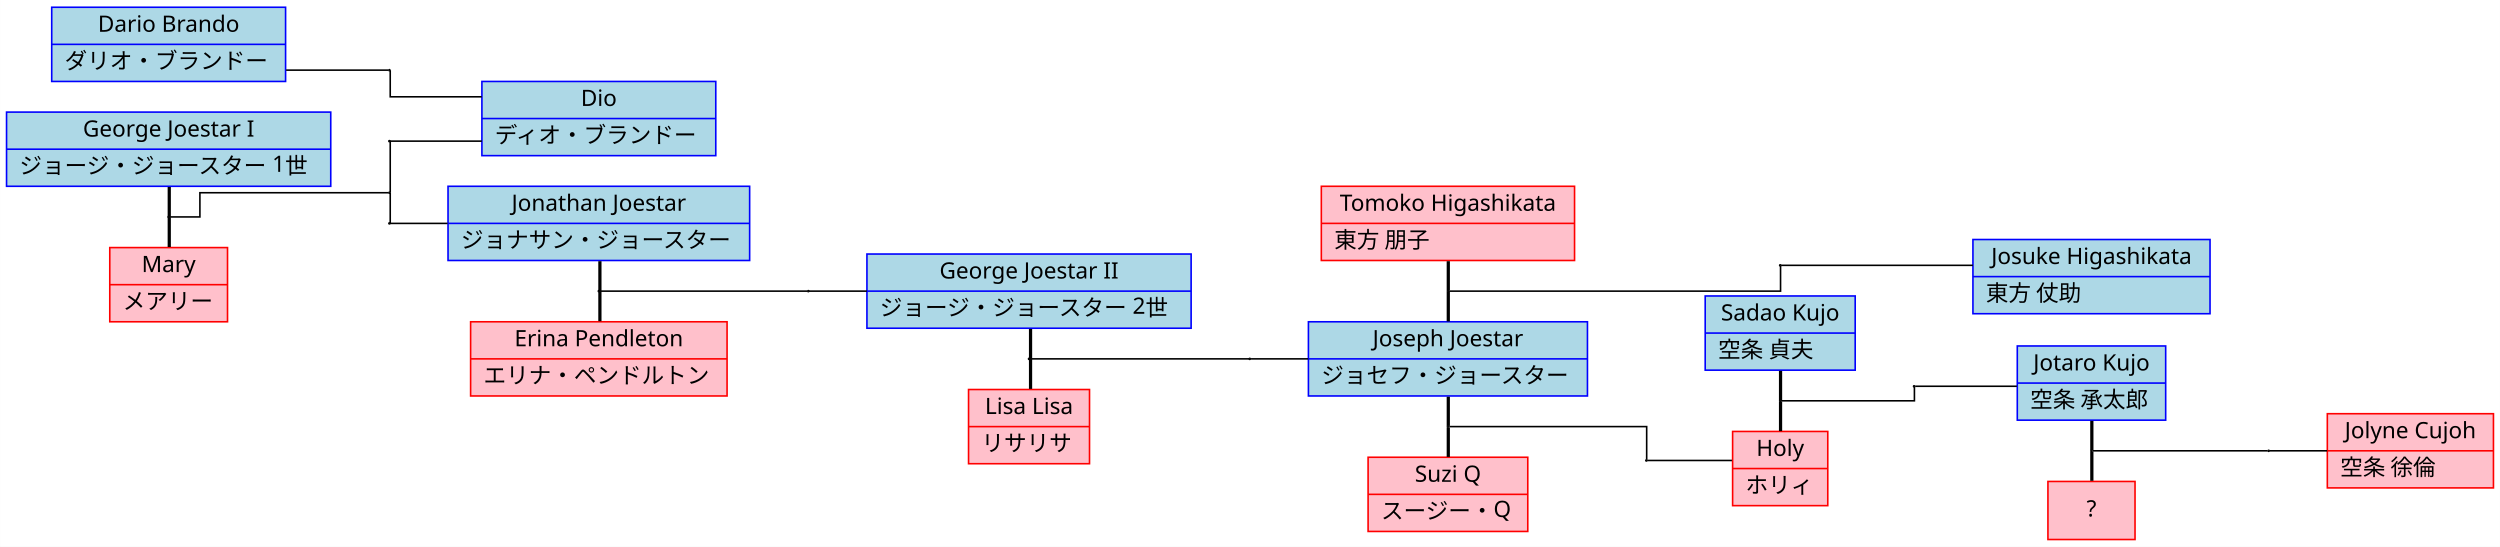
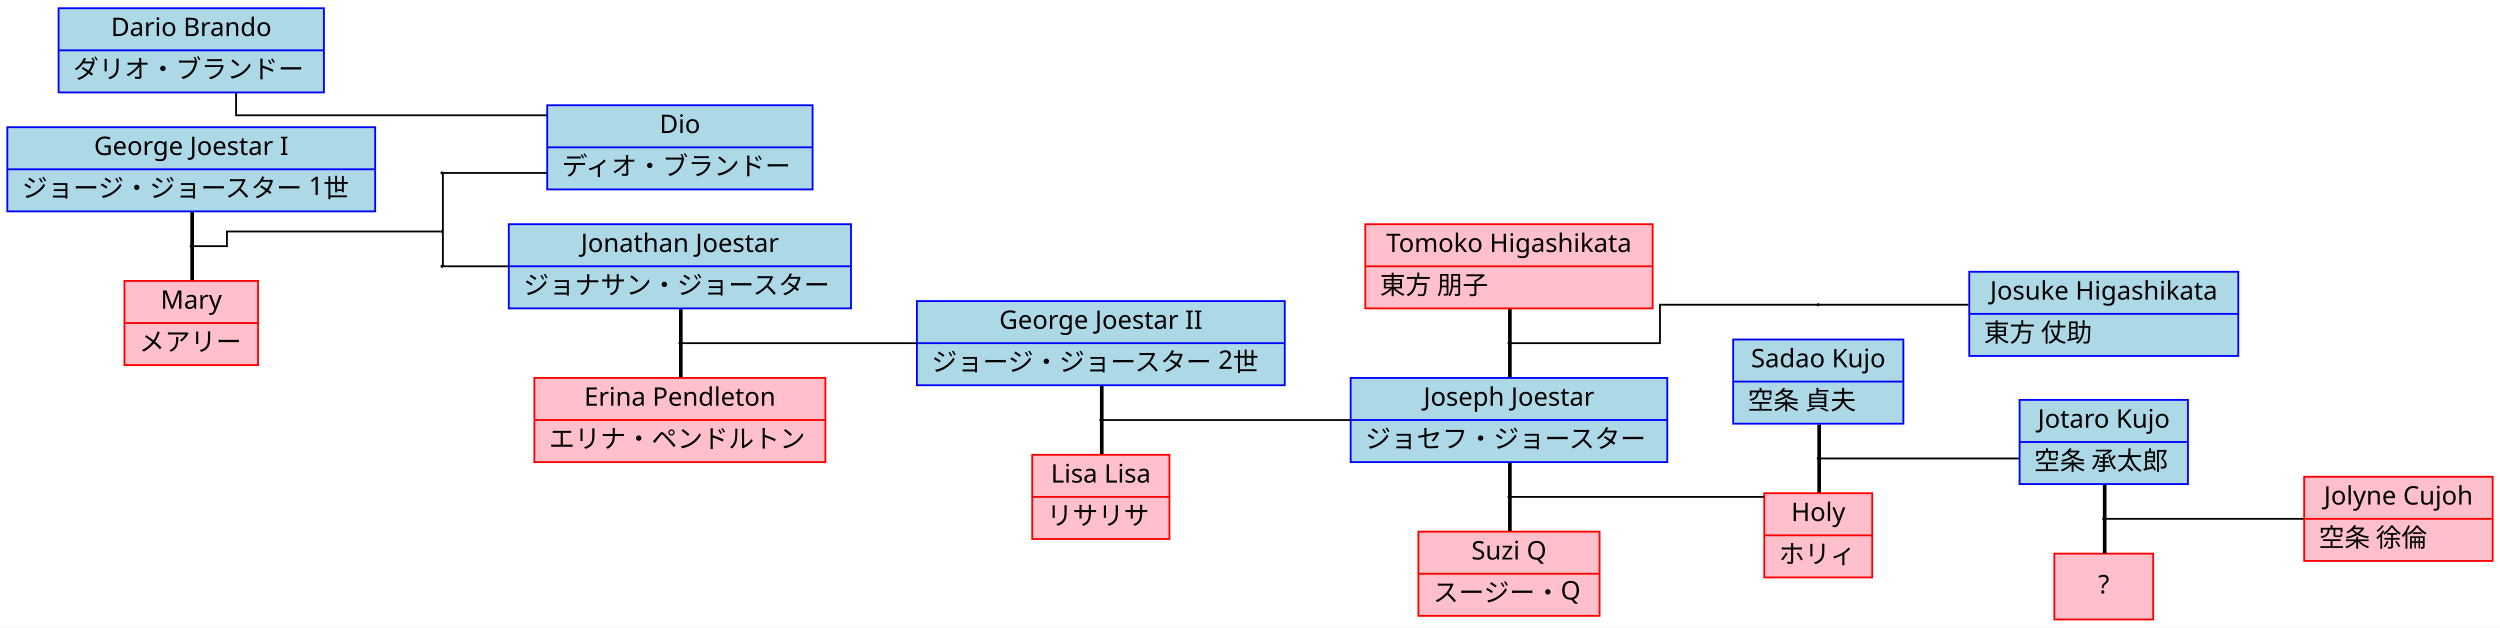
- <svg xmlns="http://www.w3.org/2000/svg" width="1550pt" height="339pt" viewBox="0.00 0.00 1549.88 339.00">
-   <g id="graph0" class="graph" transform="scale(1 1) rotate(0) translate(4 335)">
-     <polygon fill="white" stroke="none" points="-4,4 -4,-335 1545.88,-335 1545.88,4 -4,4" />
+ <svg xmlns="http://www.w3.org/2000/svg" width="1366pt" height="343pt" viewBox="0.00 0.00 1366.00 343.00">
+   <g id="graph0" class="graph" transform="scale(1 1) rotate(0) translate(4 339)">
+     <polygon fill="white" stroke="none" points="-4,4 -4,-339 1362,-339 1362,4 -4,4" />
    <g id="node1" class="node">
-       <polygon fill="lightblue" stroke="blue" points="0,-219.5 0,-265.5 201,-265.5 201,-219.5 0,-219.5" />
-       <text text-anchor="middle" x="100.5" y="-250.3" font-family="Sans" font-size="14.00">George Joestar I</text>
-       <polyline fill="none" stroke="blue" points="0,-242.5 201,-242.5 " />
-       <text text-anchor="start" x="8" y="-227.3" font-family="Sans" font-size="14.00">ジョージ・ジョースター 1世</text>
+       <polygon fill="lightblue" stroke="blue" points="0,-223.5 0,-269.5 201,-269.5 201,-223.5 0,-223.5" />
+       <text text-anchor="middle" x="100.5" y="-254.3" font-family="Sans" font-size="14.00">George Joestar I</text>
+       <polyline fill="none" stroke="blue" points="0,-246.5 201,-246.5 " />
+       <text text-anchor="start" x="8" y="-231.3" font-family="Sans" font-size="14.00">ジョージ・ジョースター 1世</text>
+     </g>
+     <g id="node18" class="node">
+       <ellipse fill="black" stroke="black" cx="100.5" cy="-204.5" rx="0.36" ry="0.36" />
+     </g>
+     <g id="edge7" class="edge">
+       <path fill="none" stroke="black" stroke-width="2" d="M101,-223.044C101,-214.025 101,-205.618 101,-204.603" />
+     </g>
+     <g id="node2" class="node">
+       <polygon fill="pink" stroke="red" points="64,-139.5 64,-185.5 137,-185.5 137,-139.5 64,-139.5" />
+       <text text-anchor="middle" x="100.5" y="-170.3" font-family="Sans" font-size="14.00">Mary</text>
+       <polyline fill="none" stroke="red" points="64,-162.5 137,-162.5 " />
+       <text text-anchor="start" x="72" y="-147.3" font-family="Sans" font-size="14.00">メアリー</text>
+     </g>
+     <g id="node3" class="node">
+       <polygon fill="lightblue" stroke="blue" points="28,-288.5 28,-334.5 173,-334.5 173,-288.5 28,-288.5" />
+       <text text-anchor="middle" x="100.5" y="-319.3" font-family="Sans" font-size="14.00">Dario Brando</text>
+       <polyline fill="none" stroke="blue" points="28,-311.5 173,-311.5 " />
+       <text text-anchor="start" x="36" y="-296.3" font-family="Sans" font-size="14.00">ダリオ・ブランドー</text>
+     </g>
+     <g id="node6" class="node">
+       <polygon fill="lightblue" stroke="blue" points="295,-235.5 295,-281.5 440,-281.5 440,-235.5 295,-235.5" />
+       <text text-anchor="middle" x="367.5" y="-266.3" font-family="Sans" font-size="14.00">Dio</text>
+       <polyline fill="none" stroke="blue" points="295,-258.5 440,-258.5 " />
+       <text text-anchor="start" x="303" y="-243.3" font-family="Sans" font-size="14.00">ディオ・ブランドー</text>
+     </g>
+     <g id="edge6" class="edge">
+       <path fill="none" stroke="black" d="M125,-288.416C125,-281.636 125,-276 125,-276 125,-276 223.312,-276 294.742,-276" />
+     </g>
+     <g id="node4" class="node">
+       <polygon fill="lightblue" stroke="blue" points="274,-170.5 274,-216.5 461,-216.5 461,-170.5 274,-170.5" />
+       <text text-anchor="middle" x="367.5" y="-201.3" font-family="Sans" font-size="14.00">Jonathan Joestar</text>
+       <polyline fill="none" stroke="blue" points="274,-193.5 461,-193.5 " />
+       <text text-anchor="start" x="282" y="-178.3" font-family="Sans" font-size="14.00">ジョナサン・ジョースター</text>
+     </g>
+     <g id="node22" class="node">
+       <ellipse fill="black" stroke="black" cx="367.5" cy="-151.5" rx="0.36" ry="0.36" />
+     </g>
+     <g id="edge14" class="edge">
+       <path fill="none" stroke="black" stroke-width="2" d="M368,-170.044C368,-161.025 368,-152.618 368,-151.603" />
+     </g>
+     <g id="node5" class="node">
+       <polygon fill="pink" stroke="red" points="288,-86.5 288,-132.5 447,-132.5 447,-86.5 288,-86.5" />
+       <text text-anchor="middle" x="367.5" y="-117.3" font-family="Sans" font-size="14.00">Erina Pendleton</text>
+       <polyline fill="none" stroke="red" points="288,-109.5 447,-109.5 " />
+       <text text-anchor="start" x="296" y="-94.3" font-family="Sans" font-size="14.00">エリナ・ペンドルトン</text>
+     </g>
+     <g id="node7" class="node">
+       <polygon fill="lightblue" stroke="blue" points="497,-128.5 497,-174.5 698,-174.5 698,-128.5 497,-128.5" />
+       <text text-anchor="middle" x="597.5" y="-159.3" font-family="Sans" font-size="14.00">George Joestar II</text>
+       <polyline fill="none" stroke="blue" points="497,-151.5 698,-151.5 " />
+       <text text-anchor="start" x="505" y="-136.3" font-family="Sans" font-size="14.00">ジョージ・ジョースター 2世</text>
+     </g>
+     <g id="node23" class="node">
+       <ellipse fill="black" stroke="black" cx="597.5" cy="-109.5" rx="0.36" ry="0.36" />
+     </g>
+     <g id="edge17" class="edge">
+       <path fill="none" stroke="black" stroke-width="2" d="M598,-128.044C598,-119.025 598,-110.618 598,-109.603" />
+     </g>
+     <g id="node8" class="node">
+       <polygon fill="pink" stroke="red" points="560,-44.5 560,-90.5 635,-90.5 635,-44.5 560,-44.5" />
+       <text text-anchor="middle" x="597.5" y="-75.3" font-family="Sans" font-size="14.00">Lisa Lisa</text>
+       <polyline fill="none" stroke="red" points="560,-67.5 635,-67.5 " />
+       <text text-anchor="start" x="568" y="-52.3" font-family="Sans" font-size="14.00">リサリサ</text>
+     </g>
+     <g id="node9" class="node">
+       <polygon fill="lightblue" stroke="blue" points="734,-86.5 734,-132.5 907,-132.5 907,-86.5 734,-86.5" />
+       <text text-anchor="middle" x="820.5" y="-117.3" font-family="Sans" font-size="14.00">Joseph Joestar</text>
+       <polyline fill="none" stroke="blue" points="734,-109.5 907,-109.5 " />
+       <text text-anchor="start" x="742" y="-94.3" font-family="Sans" font-size="14.00">ジョセフ・ジョースター</text>
+     </g>
+     <g id="node10" class="node">
+       <polygon fill="pink" stroke="red" points="771,-2.5 771,-48.5 870,-48.5 870,-2.5 771,-2.5" />
+       <text text-anchor="middle" x="820.5" y="-33.3" font-family="Sans" font-size="14.00">Suzi Q</text>
+       <polyline fill="none" stroke="red" points="771,-25.5 870,-25.5 " />
+       <text text-anchor="start" x="779" y="-10.3" font-family="Sans" font-size="14.00">スージー・Q</text>
+     </g>
+     <g id="node26" class="node">
+       <ellipse fill="black" stroke="black" cx="820.5" cy="-67.5" rx="0.36" ry="0.36" />
+     </g>
+     <g id="edge24" class="edge">
+       <path fill="none" stroke="black" stroke-width="2" d="M821,-86.044C821,-77.025 821,-68.618 821,-67.603" />
+     </g>
+     <g id="node11" class="node">
+       <polygon fill="pink" stroke="red" points="742,-170.5 742,-216.5 899,-216.5 899,-170.5 742,-170.5" />
+       <text text-anchor="middle" x="820.5" y="-201.3" font-family="Sans" font-size="14.00">Tomoko Higashikata</text>
+       <polyline fill="none" stroke="red" points="742,-193.5 899,-193.5 " />
+       <text text-anchor="start" x="750" y="-178.3" font-family="Sans" font-size="14.00">東方 朋子</text>
+     </g>
+     <g id="node24" class="node">
+       <ellipse fill="black" stroke="black" cx="820.5" cy="-151.5" rx="0.36" ry="0.36" />
+     </g>
+     <g id="edge20" class="edge">
+       <path fill="none" stroke="black" stroke-width="2" d="M821,-170.044C821,-161.025 821,-152.618 821,-151.603" />
+     </g>
+     <g id="node12" class="node">
+       <polygon fill="lightblue" stroke="blue" points="943,-107.5 943,-153.5 1036,-153.5 1036,-107.5 943,-107.5" />
+       <text text-anchor="middle" x="989.5" y="-138.3" font-family="Sans" font-size="14.00">Sadao Kujo</text>
+       <polyline fill="none" stroke="blue" points="943,-130.5 1036,-130.5 " />
+       <text text-anchor="start" x="951" y="-115.3" font-family="Sans" font-size="14.00">空条 貞夫</text>
+     </g>
+     <g id="node27" class="node">
+       <ellipse fill="black" stroke="black" cx="989.5" cy="-88.5" rx="0.36" ry="0.36" />
+     </g>
+     <g id="edge27" class="edge">
+       <path fill="none" stroke="black" stroke-width="2" d="M990,-107.044C990,-98.025 990,-89.618 990,-88.603" />
+     </g>
+     <g id="node13" class="node">
+       <polygon fill="pink" stroke="red" points="960,-23.5 960,-69.5 1019,-69.5 1019,-23.5 960,-23.5" />
+       <text text-anchor="middle" x="989.5" y="-54.3" font-family="Sans" font-size="14.00">Holy</text>
+       <polyline fill="none" stroke="red" points="960,-46.5 1019,-46.5 " />
+       <text text-anchor="start" x="968" y="-31.3" font-family="Sans" font-size="14.00">ホリィ</text>
+     </g>
+     <g id="node14" class="node">
+       <polygon fill="lightblue" stroke="blue" points="1099.5,-74.5 1099.5,-120.5 1191.5,-120.5 1191.5,-74.5 1099.5,-74.5" />
+       <text text-anchor="middle" x="1145.5" y="-105.3" font-family="Sans" font-size="14.00">Jotaro Kujo</text>
+       <polyline fill="none" stroke="blue" points="1099.5,-97.5 1191.5,-97.5 " />
+       <text text-anchor="start" x="1107.5" y="-82.3" font-family="Sans" font-size="14.00">空条 承太郎</text>
+     </g>
+     <g id="node28" class="node">
+       <ellipse fill="black" stroke="black" cx="1145.5" cy="-55.5" rx="0.36" ry="0.36" />
+     </g>
+     <g id="edge30" class="edge">
+       <path fill="none" stroke="black" stroke-width="2" d="M1146,-74.044C1146,-65.025 1146,-56.618 1146,-55.603" />
+     </g>
+     <g id="node15" class="node">
+       <polygon fill="pink" stroke="red" points="1118.5,-0.5 1118.5,-36.5 1172.5,-36.5 1172.5,-0.5 1118.5,-0.5" />
+       <text text-anchor="middle" x="1145.5" y="-14.8" font-family="Sans" font-size="14.00">?</text>
+     </g>
+     <g id="node16" class="node">
+       <polygon fill="pink" stroke="red" points="1255,-32.5 1255,-78.5 1358,-78.5 1358,-32.5 1255,-32.5" />
+       <text text-anchor="middle" x="1306.5" y="-63.3" font-family="Sans" font-size="14.00">Jolyne Cujoh</text>
+       <polyline fill="none" stroke="red" points="1255,-55.5 1358,-55.5 " />
+       <text text-anchor="start" x="1263" y="-40.3" font-family="Sans" font-size="14.00">空条 徐倫</text>
+     </g>
+     <g id="node17" class="node">
+       <polygon fill="lightblue" stroke="blue" points="1072,-144.5 1072,-190.5 1219,-190.5 1219,-144.5 1072,-144.5" />
+       <text text-anchor="middle" x="1145.5" y="-175.3" font-family="Sans" font-size="14.00">Josuke Higashikata</text>
+       <polyline fill="none" stroke="blue" points="1072,-167.5 1219,-167.5 " />
+       <text text-anchor="start" x="1080" y="-152.3" font-family="Sans" font-size="14.00">東方 仗助</text>
+     </g>
+     <g id="edge8" class="edge">
+       <path fill="none" stroke="black" stroke-width="2" d="M101,-204.38C101,-203.282 101,-194.858 101,-185.849" />
+     </g>
+     <g id="node20" class="node">
+       <ellipse fill="black" stroke="black" cx="237.5" cy="-212.5" rx="0.36" ry="0.36" />
+     </g>
+     <g id="edge11" class="edge">
+       <path fill="none" stroke="black" d="M100.982,-204.5C103.985,-204.5 120,-204.5 120,-204.5 120,-204.5 120,-212.5 120,-212.5 120,-212.5 226.743,-212.5 236.75,-212.5" />
    </g>
    <g id="node19" class="node">
-       <ellipse fill="black" stroke="black" cx="100.5" cy="-200.5" rx="0.36" ry="0.36" />
-     </g>
-     <g id="edge8" class="edge">
-       <path fill="none" stroke="black" stroke-width="2" d="M100.88,-219.044C100.88,-210.025 100.88,-201.618 100.88,-200.603" />
-     </g>
-     <g id="node2" class="node">
-       <polygon fill="pink" stroke="red" points="64,-135.5 64,-181.5 137,-181.5 137,-135.5 64,-135.5" />
-       <text text-anchor="middle" x="100.5" y="-166.3" font-family="Sans" font-size="14.00">Mary</text>
-       <polyline fill="none" stroke="red" points="64,-158.5 137,-158.5 " />
-       <text text-anchor="start" x="72" y="-143.3" font-family="Sans" font-size="14.00">メアリー</text>
-     </g>
-     <g id="node3" class="node">
-       <polygon fill="lightblue" stroke="blue" points="28,-284.5 28,-330.5 173,-330.5 173,-284.5 28,-284.5" />
-       <text text-anchor="middle" x="100.5" y="-315.3" font-family="Sans" font-size="14.00">Dario Brando</text>
-       <polyline fill="none" stroke="blue" points="28,-307.5 173,-307.5 " />
-       <text text-anchor="start" x="36" y="-292.3" font-family="Sans" font-size="14.00">ダリオ・ブランドー</text>
-     </g>
-     <g id="node18" class="node">
-       <ellipse fill="black" stroke="black" cx="237.36" cy="-291.5" rx="0.36" ry="0.36" />
-     </g>
-     <g id="edge6" class="edge">
-       <path fill="none" stroke="black" d="M173.338,-291.5C202.958,-291.5 231.472,-291.5 236.558,-291.5" />
-     </g>
-     <g id="node4" class="node">
-       <polygon fill="lightblue" stroke="blue" points="273.72,-173.5 273.72,-219.5 460.72,-219.5 460.72,-173.5 273.72,-173.5" />
-       <text text-anchor="middle" x="367.22" y="-204.3" font-family="Sans" font-size="14.00">Jonathan Joestar</text>
-       <polyline fill="none" stroke="blue" points="273.72,-196.5 460.72,-196.5 " />
-       <text text-anchor="start" x="281.72" y="-181.3" font-family="Sans" font-size="14.00">ジョナサン・ジョースター</text>
-     </g>
-     <g id="node23" class="node">
-       <ellipse fill="black" stroke="black" cx="367.22" cy="-154.5" rx="0.36" ry="0.36" />
+       <ellipse fill="black" stroke="black" cx="237.5" cy="-244.5" rx="0.36" ry="0.36" />
+     </g>
+     <g id="edge12" class="edge">
+       <path fill="none" stroke="black" d="M237.873,-244.5C241.254,-244.5 267.117,-244.5 294.863,-244.5" />
+     </g>
+     <g id="edge9" class="edge">
+       <path fill="none" stroke="black" d="M238,-244.408C238,-242.59 238,-214.349 238,-212.586" />
+     </g>
+     <g id="node21" class="node">
+       <ellipse fill="black" stroke="black" cx="237.5" cy="-193.5" rx="0.36" ry="0.36" />
+     </g>
+     <g id="edge10" class="edge">
+       <path fill="none" stroke="black" d="M238,-212.445C238,-211.366 238,-194.598 238,-193.551" />
+     </g>
+     <g id="edge13" class="edge">
+       <path fill="none" stroke="black" d="M237.873,-193.5C240.375,-193.5 255.191,-193.5 273.972,-193.5" />
    </g>
    <g id="edge15" class="edge">
-       <path fill="none" stroke="black" stroke-width="2" d="M367.88,-173.044C367.88,-164.025 367.88,-155.618 367.88,-154.603" />
-     </g>
-     <g id="node5" class="node">
-       <polygon fill="pink" stroke="red" points="287.72,-89.5 287.72,-135.5 446.72,-135.5 446.72,-89.5 287.72,-89.5" />
-       <text text-anchor="middle" x="367.22" y="-120.3" font-family="Sans" font-size="14.00">Erina Pendleton</text>
-       <polyline fill="none" stroke="red" points="287.72,-112.5 446.72,-112.5 " />
-       <text text-anchor="start" x="295.72" y="-97.3" font-family="Sans" font-size="14.00">エリナ・ペンドルトン</text>
-     </g>
-     <g id="node6" class="node">
-       <polygon fill="lightblue" stroke="blue" points="294.72,-238.5 294.72,-284.5 439.72,-284.5 439.72,-238.5 294.72,-238.5" />
-       <text text-anchor="middle" x="367.22" y="-269.3" font-family="Sans" font-size="14.00">Dio</text>
-       <polyline fill="none" stroke="blue" points="294.72,-261.5 439.72,-261.5 " />
-       <text text-anchor="start" x="302.72" y="-246.3" font-family="Sans" font-size="14.00">ディオ・ブランドー</text>
-     </g>
-     <g id="node7" class="node">
-       <polygon fill="lightblue" stroke="blue" points="533.44,-131.5 533.44,-177.5 734.44,-177.5 734.44,-131.5 533.44,-131.5" />
-       <text text-anchor="middle" x="633.94" y="-162.3" font-family="Sans" font-size="14.00">George Joestar II</text>
-       <polyline fill="none" stroke="blue" points="533.44,-154.5 734.44,-154.5 " />
-       <text text-anchor="start" x="541.44" y="-139.3" font-family="Sans" font-size="14.00">ジョージ・ジョースター 2世</text>
+       <path fill="none" stroke="black" stroke-width="2" d="M368,-151.38C368,-150.282 368,-141.858 368,-132.849" />
+     </g>
+     <g id="edge16" class="edge">
+       <path fill="none" stroke="black" d="M368.16,-151.5C375.274,-151.5 438.662,-151.5 496.995,-151.5" />
+     </g>
+     <g id="edge18" class="edge">
+       <path fill="none" stroke="black" stroke-width="2" d="M598,-109.38C598,-108.282 598,-99.858 598,-90.849" />
+     </g>
+     <g id="edge19" class="edge">
+       <path fill="none" stroke="black" d="M598.14,-109.5C605.484,-109.5 674.693,-109.5 733.973,-109.5" />
+     </g>
+     <g id="edge21" class="edge">
+       <path fill="none" stroke="black" stroke-width="2" d="M821,-151.38C821,-150.282 821,-141.858 821,-132.849" />
    </g>
    <g id="node25" class="node">
-       <ellipse fill="black" stroke="black" cx="633.94" cy="-112.5" rx="0.36" ry="0.36" />
-     </g>
-     <g id="edge19" class="edge">
-       <path fill="none" stroke="black" stroke-width="2" d="M634.88,-131.044C634.88,-122.025 634.88,-113.618 634.88,-112.603" />
-     </g>
-     <g id="node8" class="node">
-       <polygon fill="pink" stroke="red" points="596.44,-47.5 596.44,-93.5 671.44,-93.5 671.44,-47.5 596.44,-47.5" />
-       <text text-anchor="middle" x="633.94" y="-78.3" font-family="Sans" font-size="14.00">Lisa Lisa</text>
-       <polyline fill="none" stroke="red" points="596.44,-70.5 671.44,-70.5 " />
-       <text text-anchor="start" x="604.44" y="-55.3" font-family="Sans" font-size="14.00">リサリサ</text>
-     </g>
-     <g id="node9" class="node">
-       <polygon fill="lightblue" stroke="blue" points="807.16,-89.5 807.16,-135.5 980.16,-135.5 980.16,-89.5 807.16,-89.5" />
-       <text text-anchor="middle" x="893.66" y="-120.3" font-family="Sans" font-size="14.00">Joseph Joestar</text>
-       <polyline fill="none" stroke="blue" points="807.16,-112.5 980.16,-112.5 " />
-       <text text-anchor="start" x="815.16" y="-97.3" font-family="Sans" font-size="14.00">ジョセフ・ジョースター</text>
-     </g>
-     <g id="node10" class="node">
-       <polygon fill="pink" stroke="red" points="844.16,-5.5 844.16,-51.5 943.16,-51.5 943.16,-5.5 844.16,-5.5" />
-       <text text-anchor="middle" x="893.66" y="-36.3" font-family="Sans" font-size="14.00">Suzi Q</text>
-       <polyline fill="none" stroke="red" points="844.16,-28.5 943.16,-28.5 " />
-       <text text-anchor="start" x="852.16" y="-13.3" font-family="Sans" font-size="14.00">スージー・Q</text>
-     </g>
-     <g id="node29" class="node">
-       <ellipse fill="black" stroke="black" cx="893.66" cy="-70.5" rx="0.36" ry="0.36" />
-     </g>
-     <g id="edge27" class="edge">
-       <path fill="none" stroke="black" stroke-width="2" d="M893.88,-89.044C893.88,-80.626 893.88,-72.742 893.88,-70.902" />
-     </g>
-     <g id="node11" class="node">
-       <polygon fill="pink" stroke="red" points="815.16,-173.5 815.16,-219.5 972.16,-219.5 972.16,-173.5 815.16,-173.5" />
-       <text text-anchor="middle" x="893.66" y="-204.3" font-family="Sans" font-size="14.00">Tomoko Higashikata</text>
-       <polyline fill="none" stroke="red" points="815.16,-196.5 972.16,-196.5 " />
-       <text text-anchor="start" x="823.16" y="-181.3" font-family="Sans" font-size="14.00">東方 朋子</text>
-     </g>
-     <g id="node27" class="node">
-       <ellipse fill="black" stroke="black" cx="893.66" cy="-154.5" rx="0.36" ry="0.36" />
+       <ellipse fill="black" stroke="black" cx="989.5" cy="-172.5" rx="0.36" ry="0.36" />
+     </g>
+     <g id="edge22" class="edge">
+       <path fill="none" stroke="black" d="M821.027,-151.5C828.053,-151.5 903,-151.5 903,-151.5 903,-151.5 903,-172.5 903,-172.5 903,-172.5 981.581,-172.5 988.948,-172.5" />
    </g>
    <g id="edge23" class="edge">
-       <path fill="none" stroke="black" stroke-width="2" d="M893.88,-173.044C893.88,-164.626 893.88,-156.742 893.88,-154.902" />
-     </g>
-     <g id="node12" class="node">
-       <polygon fill="lightblue" stroke="blue" points="1053.16,-105.5 1053.16,-151.5 1146.16,-151.5 1146.16,-105.5 1053.16,-105.5" />
-       <text text-anchor="middle" x="1099.66" y="-136.3" font-family="Sans" font-size="14.00">Sadao Kujo</text>
-       <polyline fill="none" stroke="blue" points="1053.16,-128.5 1146.16,-128.5 " />
-       <text text-anchor="start" x="1061.16" y="-113.3" font-family="Sans" font-size="14.00">空条 貞夫</text>
-     </g>
-     <g id="node31" class="node">
-       <ellipse fill="black" stroke="black" cx="1099.66" cy="-86.5" rx="0.36" ry="0.36" />
+       <path fill="none" stroke="black" d="M989.948,-172.5C994.54,-172.5 1033.72,-172.5 1071.6,-172.5" />
+     </g>
+     <g id="edge25" class="edge">
+       <path fill="none" stroke="black" stroke-width="2" d="M821,-67.379C821,-66.282 821,-57.858 821,-48.849" />
+     </g>
+     <g id="edge26" class="edge">
+       <path fill="none" stroke="black" d="M820.985,-67.5C828.168,-67.5 913.421,-67.5 959.833,-67.5" />
+     </g>
+     <g id="edge28" class="edge">
+       <path fill="none" stroke="black" stroke-width="2" d="M990,-88.379C990,-87.282 990,-78.858 990,-69.849" />
+     </g>
+     <g id="edge29" class="edge">
+       <path fill="none" stroke="black" d="M989.948,-88.5C995.684,-88.5 1055.37,-88.5 1099.1,-88.5" />
    </g>
    <g id="edge31" class="edge">
-       <path fill="none" stroke="black" stroke-width="2" d="M1099.88,-105.044C1099.88,-96.626 1099.88,-88.742 1099.88,-86.902" />
-     </g>
-     <g id="node13" class="node">
-       <polygon fill="pink" stroke="red" points="1070.16,-21.5 1070.16,-67.5 1129.16,-67.5 1129.16,-21.5 1070.16,-21.5" />
-       <text text-anchor="middle" x="1099.66" y="-52.3" font-family="Sans" font-size="14.00">Holy</text>
-       <polyline fill="none" stroke="red" points="1070.16,-44.5 1129.16,-44.5 " />
-       <text text-anchor="start" x="1078.16" y="-29.3" font-family="Sans" font-size="14.00">ホリィ</text>
-     </g>
-     <g id="node14" class="node">
-       <polygon fill="lightblue" stroke="blue" points="1246.66,-74.5 1246.66,-120.5 1338.66,-120.5 1338.66,-74.5 1246.66,-74.5" />
-       <text text-anchor="middle" x="1292.66" y="-105.3" font-family="Sans" font-size="14.00">Jotaro Kujo</text>
-       <polyline fill="none" stroke="blue" points="1246.66,-97.5 1338.66,-97.5 " />
-       <text text-anchor="start" x="1254.66" y="-82.3" font-family="Sans" font-size="14.00">空条 承太郎</text>
-     </g>
-     <g id="node33" class="node">
-       <ellipse fill="black" stroke="black" cx="1292.66" cy="-55.5" rx="0.36" ry="0.36" />
-     </g>
-     <g id="edge35" class="edge">
-       <path fill="none" stroke="black" stroke-width="2" d="M1292.88,-74.044C1292.88,-65.626 1292.88,-57.742 1292.88,-55.902" />
-     </g>
-     <g id="node15" class="node">
-       <polygon fill="pink" stroke="red" points="1265.66,-0.5 1265.66,-36.5 1319.66,-36.5 1319.66,-0.5 1265.66,-0.5" />
-       <text text-anchor="middle" x="1292.66" y="-14.8" font-family="Sans" font-size="14.00">?</text>
-     </g>
-     <g id="node16" class="node">
-       <polygon fill="pink" stroke="red" points="1438.88,-32.5 1438.88,-78.5 1541.88,-78.5 1541.88,-32.5 1438.88,-32.5" />
-       <text text-anchor="middle" x="1490.38" y="-63.3" font-family="Sans" font-size="14.00">Jolyne Cujoh</text>
-       <polyline fill="none" stroke="red" points="1438.88,-55.5 1541.88,-55.5 " />
-       <text text-anchor="start" x="1446.88" y="-40.3" font-family="Sans" font-size="14.00">空条 徐倫</text>
-     </g>
-     <g id="node17" class="node">
-       <polygon fill="lightblue" stroke="blue" points="1219.16,-140.5 1219.16,-186.5 1366.16,-186.5 1366.16,-140.5 1219.16,-140.5" />
-       <text text-anchor="middle" x="1292.66" y="-171.3" font-family="Sans" font-size="14.00">Josuke Higashikata</text>
-       <polyline fill="none" stroke="blue" points="1219.16,-163.5 1366.16,-163.5 " />
-       <text text-anchor="start" x="1227.16" y="-148.3" font-family="Sans" font-size="14.00">東方 仗助</text>
-     </g>
-     <g id="edge7" class="edge">
-       <path fill="none" stroke="black" d="M237.88,-291.453C237.88,-290.485 237.88,-275 237.88,-275 237.88,-275 265.128,-275 294.61,-275" />
-     </g>
-     <g id="edge9" class="edge">
-       <path fill="none" stroke="black" stroke-width="2" d="M100.88,-200.38C100.88,-199.282 100.88,-190.858 100.88,-181.849" />
-     </g>
-     <g id="node21" class="node">
-       <ellipse fill="black" stroke="black" cx="237.36" cy="-215.5" rx="0.36" ry="0.36" />
-     </g>
-     <g id="edge12" class="edge">
-       <path fill="none" stroke="black" d="M100.979,-200.5C103.963,-200.5 119.88,-200.5 119.88,-200.5 119.88,-200.5 119.88,-215.5 119.88,-215.5 119.88,-215.5 226.604,-215.5 236.61,-215.5" />
-     </g>
-     <g id="node20" class="node">
-       <ellipse fill="black" stroke="black" cx="237.36" cy="-247.5" rx="0.36" ry="0.36" />
-     </g>
-     <g id="edge13" class="edge">
-       <path fill="none" stroke="black" d="M237.733,-247.5C241.11,-247.5 266.945,-247.5 294.661,-247.5" />
-     </g>
-     <g id="edge10" class="edge">
-       <path fill="none" stroke="black" d="M237.88,-247.408C237.88,-245.59 237.88,-217.349 237.88,-215.586" />
-     </g>
-     <g id="node22" class="node">
-       <ellipse fill="black" stroke="black" cx="237.36" cy="-196.5" rx="0.36" ry="0.36" />
-     </g>
-     <g id="edge11" class="edge">
-       <path fill="none" stroke="black" d="M237.88,-215.445C237.88,-214.366 237.88,-197.598 237.88,-196.551" />
-     </g>
-     <g id="edge14" class="edge">
-       <path fill="none" stroke="black" d="M237.733,-196.5C240.217,-196.5 254.857,-196.5 273.458,-196.5" />
-     </g>
-     <g id="edge16" class="edge">
-       <path fill="none" stroke="black" stroke-width="2" d="M367.88,-154.38C367.88,-153.282 367.88,-144.858 367.88,-135.849" />
-     </g>
-     <g id="node24" class="node">
-       <ellipse fill="black" stroke="black" cx="497.08" cy="-154.5" rx="0.36" ry="0.36" />
-     </g>
-     <g id="edge17" class="edge">
-       <path fill="none" stroke="black" d="M367.593,-154.5C374.852,-154.5 485.906,-154.5 496.301,-154.5" />
-     </g>
-     <g id="edge18" class="edge">
-       <path fill="none" stroke="black" d="M497.473,-154.5C500.013,-154.5 514.607,-154.5 533.374,-154.5" />
-     </g>
-     <g id="edge20" class="edge">
-       <path fill="none" stroke="black" stroke-width="2" d="M634.88,-112.38C634.88,-111.282 634.88,-102.858 634.88,-93.849" />
-     </g>
-     <g id="node26" class="node">
-       <ellipse fill="black" stroke="black" cx="770.8" cy="-112.5" rx="0.36" ry="0.36" />
-     </g>
-     <g id="edge21" class="edge">
-       <path fill="none" stroke="black" d="M634.333,-112.5C642.109,-112.5 762.89,-112.5 770.431,-112.5" />
-     </g>
-     <g id="edge22" class="edge">
-       <path fill="none" stroke="black" d="M771.585,-112.5C775.018,-112.5 789.342,-112.5 807.039,-112.5" />
-     </g>
-     <g id="edge24" class="edge">
-       <path fill="none" stroke="black" stroke-width="2" d="M893.88,-154.028C893.88,-152.046 893.88,-144.099 893.88,-135.681" />
-     </g>
-     <g id="node28" class="node">
-       <ellipse fill="black" stroke="black" cx="1099.66" cy="-170.5" rx="0.36" ry="0.36" />
-     </g>
-     <g id="edge25" class="edge">
-       <path fill="none" stroke="black" d="M894.252,-154.5C906.347,-154.5 1099.88,-154.5 1099.88,-154.5 1099.88,-154.5 1099.88,-167.641 1099.88,-170.104" />
-     </g>
-     <g id="edge26" class="edge">
-       <path fill="none" stroke="black" d="M1100.21,-170.5C1106.63,-170.5 1167.51,-170.5 1219.11,-170.5" />
-     </g>
-     <g id="edge28" class="edge">
-       <path fill="none" stroke="black" stroke-width="2" d="M893.88,-70.028C893.88,-68.046 893.88,-60.099 893.88,-51.681" />
-     </g>
-     <g id="node30" class="node">
-       <ellipse fill="black" stroke="black" cx="1016.66" cy="-49.5" rx="0.36" ry="0.36" />
-     </g>
-     <g id="edge29" class="edge">
-       <path fill="none" stroke="black" d="M894.447,-70.5C904.941,-70.5 1016.88,-70.5 1016.88,-70.5 1016.88,-70.5 1016.88,-53.253 1016.88,-50.019" />
-     </g>
-     <g id="edge30" class="edge">
-       <path fill="none" stroke="black" d="M1017.19,-49.5C1021.25,-49.5 1047.84,-49.5 1069.75,-49.5" />
+       <path fill="none" stroke="black" stroke-width="2" d="M1146,-55.394C1146,-54.326 1146,-45.371 1146,-36.553" />
    </g>
    <g id="edge32" class="edge">
-       <path fill="none" stroke="black" stroke-width="2" d="M1099.88,-86.028C1099.88,-84.046 1099.88,-76.099 1099.88,-67.681" />
-     </g>
-     <g id="node32" class="node">
-       <ellipse fill="black" stroke="black" cx="1182.66" cy="-95.5" rx="0.36" ry="0.36" />
-     </g>
-     <g id="edge33" class="edge">
-       <path fill="none" stroke="black" d="M1100.19,-86.5C1107.28,-86.5 1182.88,-86.5 1182.88,-86.5 1182.88,-86.5 1182.88,-93.391 1182.88,-95.113" />
-     </g>
-     <g id="edge34" class="edge">
-       <path fill="none" stroke="black" d="M1183.36,-95.5C1188.34,-95.5 1218.87,-95.5 1246.41,-95.5" />
-     </g>
-     <g id="edge36" class="edge">
-       <path fill="none" stroke="black" stroke-width="2" d="M1292.88,-55.084C1292.88,-53.179 1292.88,-45.021 1292.88,-36.892" />
-     </g>
-     <g id="node34" class="node">
-       <ellipse fill="black" stroke="black" cx="1402.52" cy="-55.5" rx="0.36" ry="0.36" />
-     </g>
-     <g id="edge37" class="edge">
-       <path fill="none" stroke="black" d="M1293.36,-55.5C1302.28,-55.5 1393.36,-55.5 1401.88,-55.5" />
-     </g>
-     <g id="edge38" class="edge">
-       <path fill="none" stroke="black" d="M1403.08,-55.5C1406.18,-55.5 1421.68,-55.5 1438.78,-55.5" />
+       <path fill="none" stroke="black" d="M1145.96,-55.5C1151.72,-55.5 1210.07,-55.5 1254.78,-55.5" />
    </g>
  </g>
</svg>
